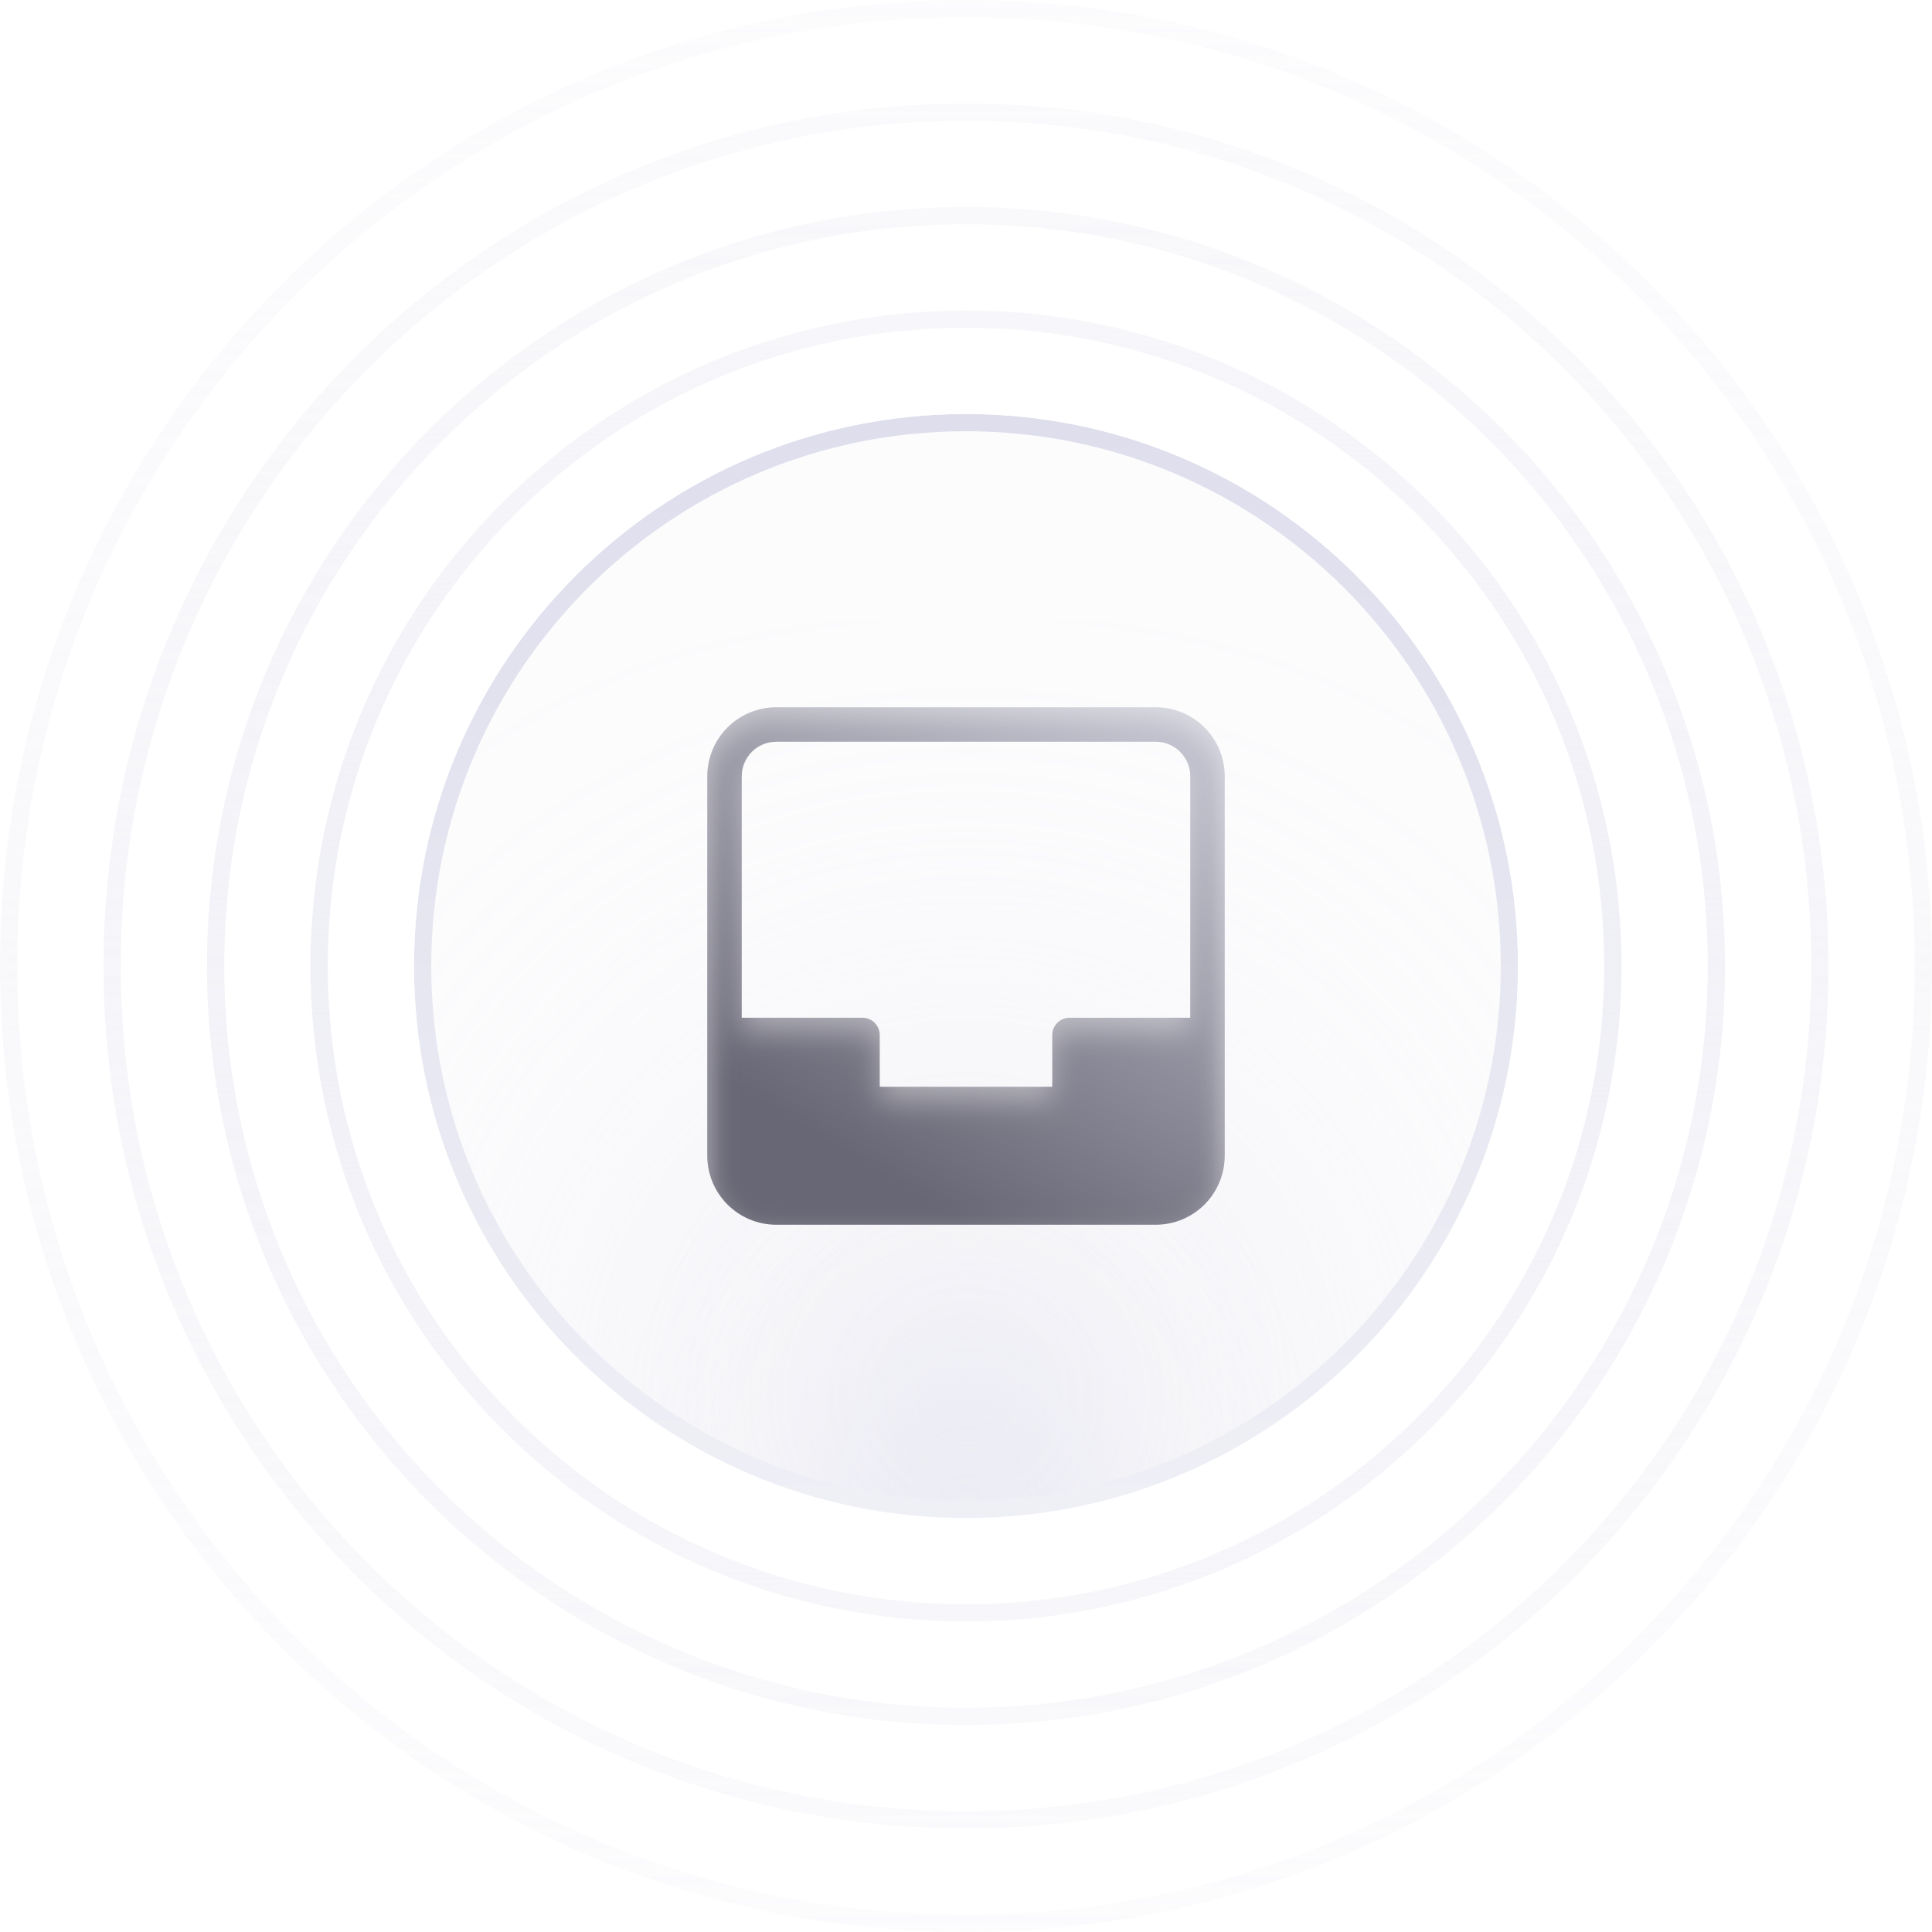
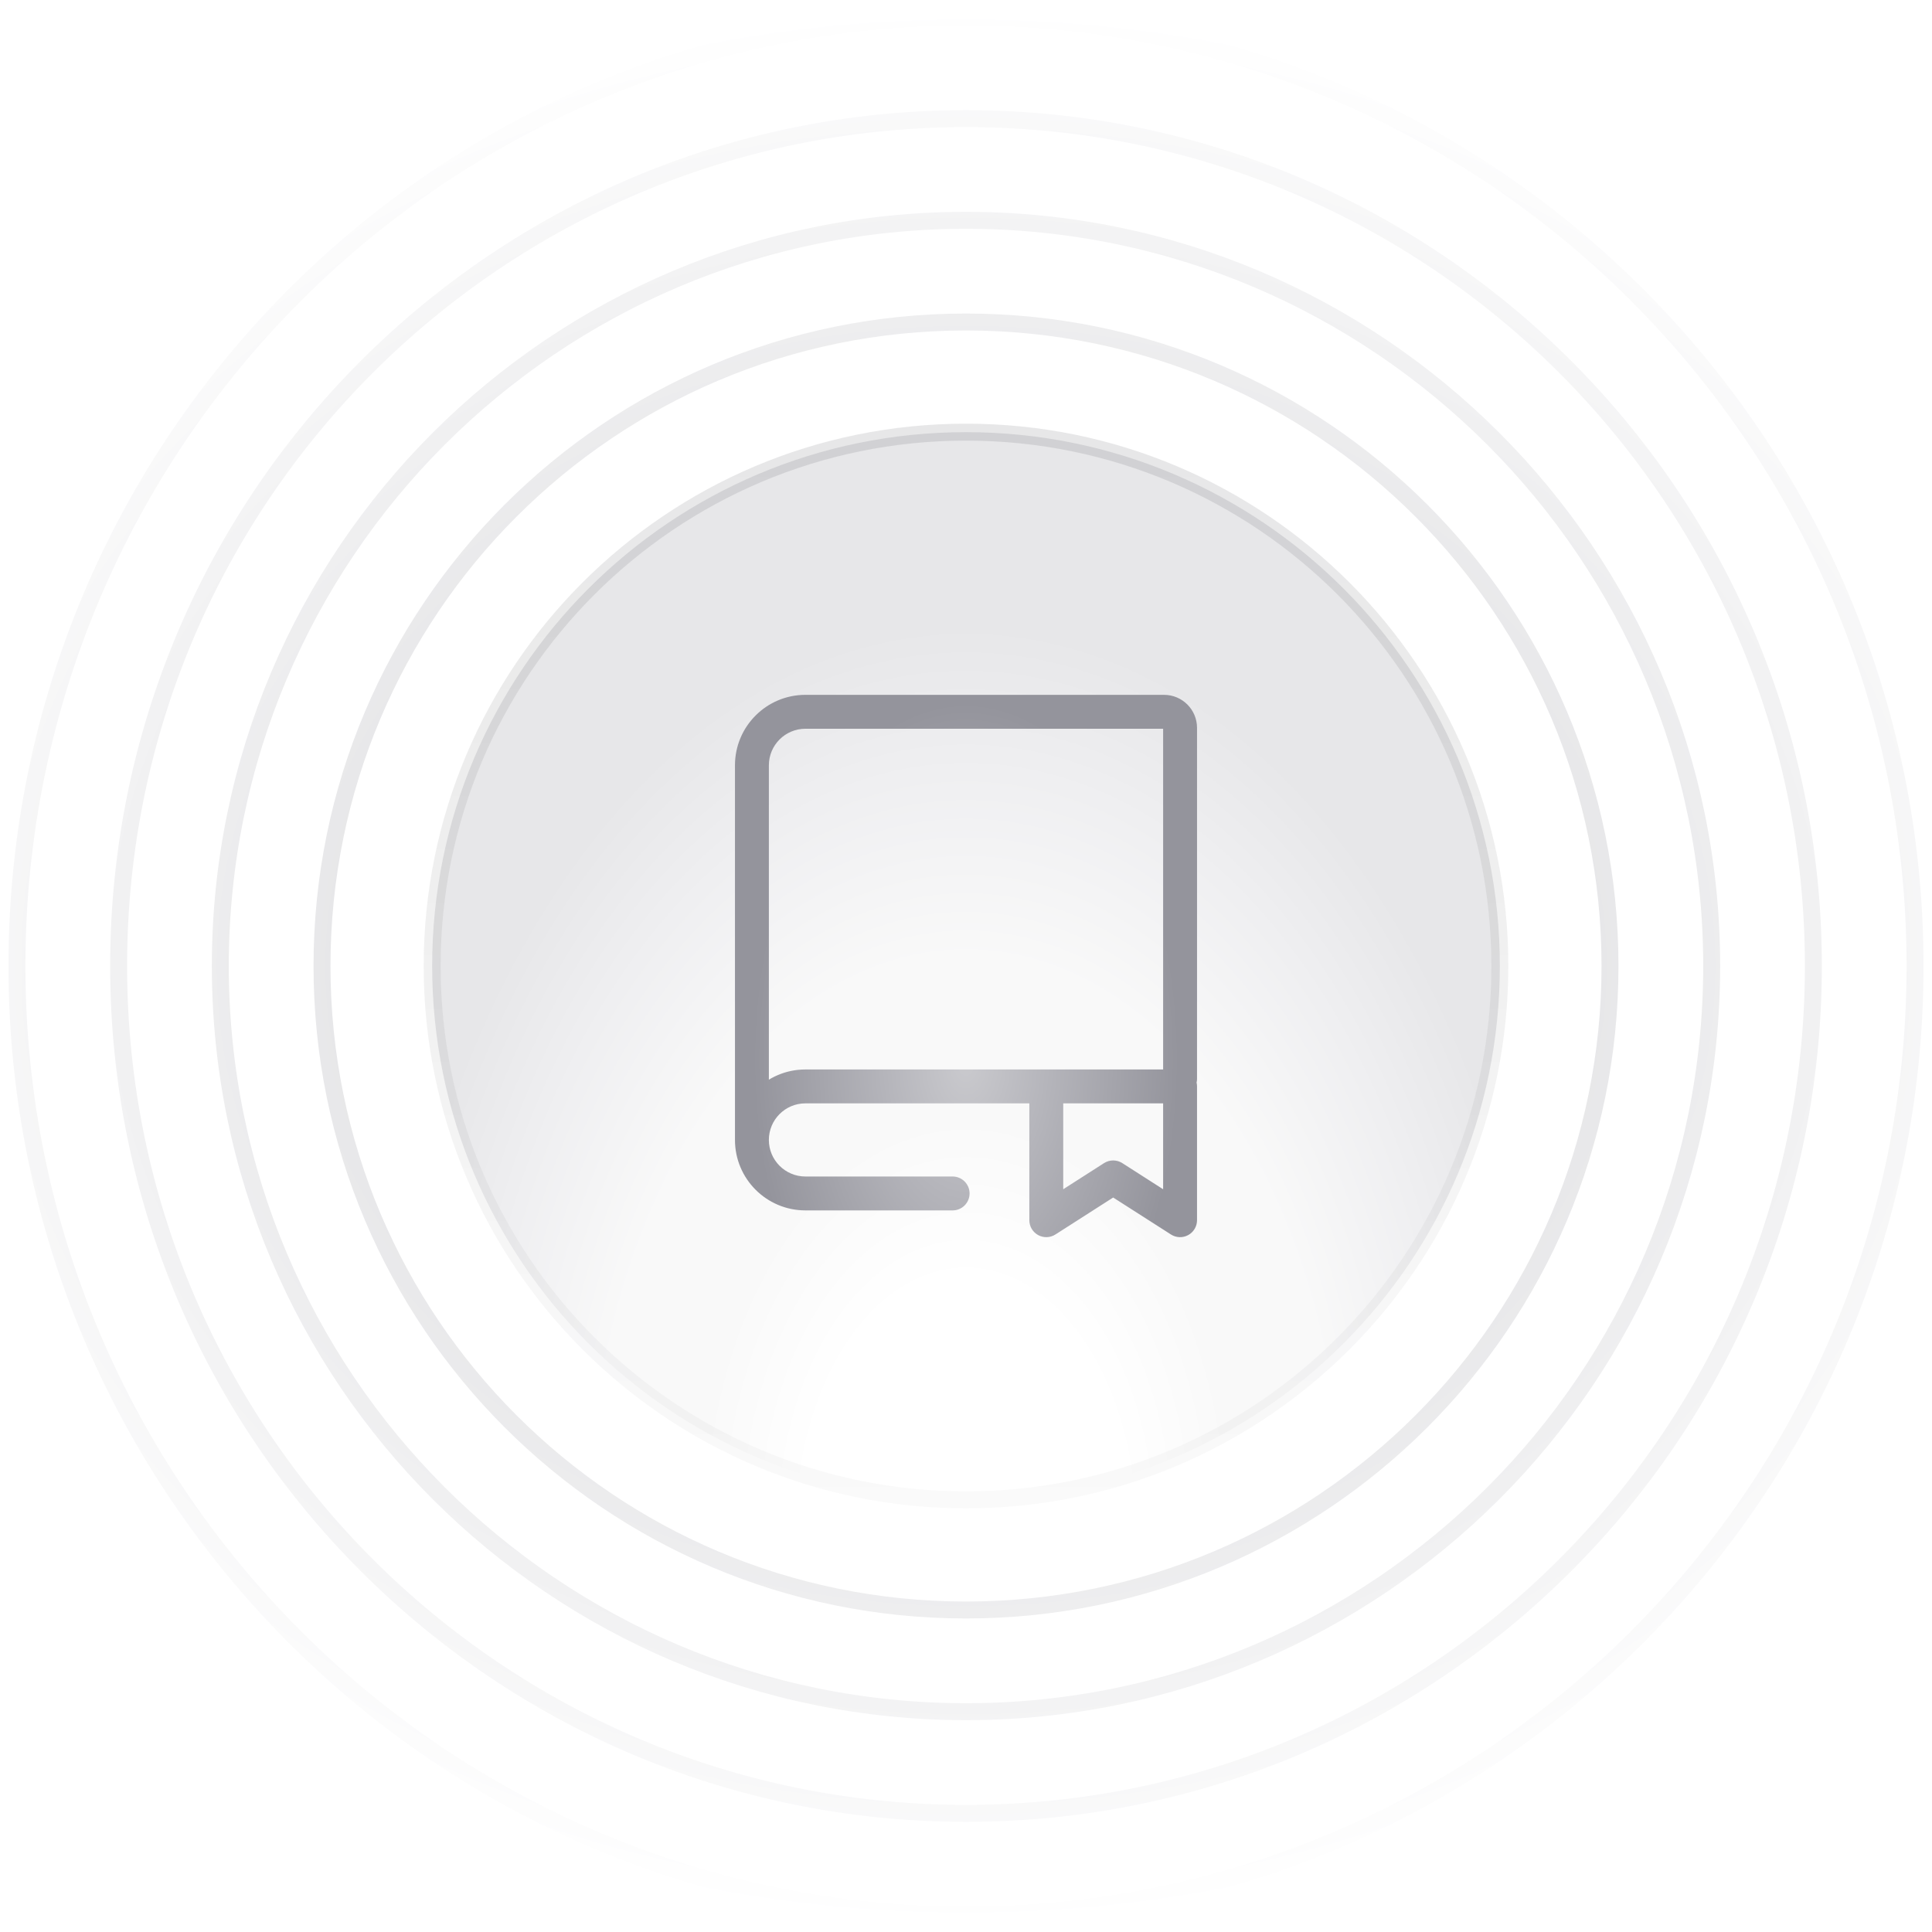
- <svg xmlns="http://www.w3.org/2000/svg" width="112" height="112" viewBox="0 0 112 112" fill="none">
-   <circle cx="56" cy="56" r="37.5" stroke="url(#paint0_linear_24994_169418)" style="" />
-   <circle opacity="0.8" cx="56" cy="56" r="43.5" stroke="url(#paint1_linear_24994_169418)" style="" />
-   <circle opacity="0.6" cx="56" cy="56" r="49.5" stroke="url(#paint2_linear_24994_169418)" style="" />
-   <circle opacity="0.4" cx="56" cy="56" r="55.5" stroke="url(#paint3_linear_24994_169418)" style="" />
-   <mask id="mask0_24994_169418" style="mask-type:alpha" maskUnits="userSpaceOnUse" x="24" y="24" width="64" height="64">
-     <circle cx="56" cy="56" r="32" fill="#131316" style="fill:#131316;fill:color(display-p3 0.075 0.075 0.086);fill-opacity:1;" />
+ <svg xmlns="http://www.w3.org/2000/svg" width="114" height="114" viewBox="0 0 114 114" fill="none">
+   <path d="M95 57C95 77.987 77.987 95 57 95C36.013 95 19 77.987 19 57C19 36.013 36.013 19 57 19C77.987 19 95 36.013 95 57Z" stroke="url(#paint0_radial_3396_120)" />
+   <path d="M101 57C101 81.3 81.3 101 57 101C32.7 101 13 81.3 13 57C13 32.7 32.7 13 57 13C81.3 13 101 32.7 101 57Z" stroke="url(#paint1_radial_3396_120)" />
+   <path d="M107 57C107 84.614 84.614 107 57 107C29.386 107 7 84.614 7 57C7 29.386 29.386 7 57 7C84.614 7 107 29.386 107 57Z" stroke="url(#paint2_radial_3396_120)" />
+   <path d="M113 57C113 87.928 87.928 113 57 113C26.072 113 1 87.928 1 57C1 26.072 26.072 1 57 1C87.928 1 113 26.072 113 57Z" stroke="url(#paint3_radial_3396_120)" />
+   <path d="M57 25.5C74.397 25.5 88.5 39.603 88.5 57C88.5 74.397 74.397 88.5 57 88.5C39.603 88.5 25.5 74.397 25.5 57C25.5 39.603 39.603 25.5 57 25.5Z" fill="url(#paint4_radial_3396_120)" />
+   <path d="M57 25.5C74.397 25.5 88.5 39.603 88.5 57C88.5 74.397 74.397 88.5 57 88.5C39.603 88.5 25.5 74.397 25.5 57C25.5 39.603 39.603 25.5 57 25.5Z" stroke="url(#paint5_linear_3396_120)" />
+   <mask id="mask0_3396_120" style="mask-type:alpha" maskUnits="userSpaceOnUse" x="43" y="41" width="28" height="32">
+     <path d="M68.632 63.654C68.632 64.206 69.079 64.654 69.632 64.654C70.184 64.654 70.632 64.206 70.632 63.654H68.632ZM62.737 64.105C62.737 63.553 62.289 63.105 61.737 63.105C61.184 63.105 60.737 63.553 60.737 64.105H62.737ZM61.737 72H60.737C60.737 72.365 60.936 72.702 61.257 72.877C61.577 73.053 61.968 73.039 62.276 72.842L61.737 72ZM65.684 69.474L66.223 68.631C65.895 68.421 65.474 68.421 65.145 68.631L65.684 69.474ZM69.632 72L69.093 72.842C69.4 73.039 69.791 73.053 70.112 72.877C70.432 72.702 70.632 72.365 70.632 72H69.632ZM69.632 64.105H70.632C70.632 63.553 70.184 63.105 69.632 63.105V64.105ZM56.211 71.421C56.763 71.421 57.211 70.973 57.211 70.421C57.211 69.869 56.763 69.421 56.211 69.421V71.421ZM44.368 67.263H45.368V45.158H44.368H43.368V67.263H44.368ZM44.368 45.158H45.368C45.368 43.966 46.334 43 47.526 43V42V41C45.23 41 43.368 42.862 43.368 45.158H44.368ZM47.526 42V43H68.684V42V41H47.526V42ZM68.684 42V43C68.655 43 68.632 42.976 68.632 42.947H69.632H70.632C70.632 41.872 69.76 41 68.684 41V42ZM69.632 42.947H68.632V63.654H69.632H70.632V42.947H69.632ZM61.737 64.105H60.737V72H61.737H62.737V64.105H61.737ZM61.737 72L62.276 72.842L66.223 70.316L65.684 69.474L65.145 68.631L61.198 71.158L61.737 72ZM65.684 69.474L65.145 70.316L69.093 72.842L69.632 72L70.171 71.158L66.223 68.631L65.684 69.474ZM69.632 72H70.632V64.105H69.632H68.632V72H69.632ZM47.526 64.105V65.105H69.632V64.105V63.105H47.526V64.105ZM47.526 64.105V63.105C45.23 63.105 43.368 64.967 43.368 67.263H44.368H45.368C45.368 66.071 46.334 65.105 47.526 65.105V64.105ZM44.368 67.263H43.368C43.368 69.56 45.23 71.421 47.526 71.421V70.421V69.421C46.334 69.421 45.368 68.455 45.368 67.263H44.368ZM47.526 70.421V71.421H56.211V70.421V69.421H47.526V70.421Z" fill="black" />
  </mask>
-   <g mask="url(#mask0_24994_169418)">
-     <circle cx="56" cy="56" r="32" fill="#FCFCFD" style="fill:#FCFCFD;fill:color(display-p3 0.988 0.988 0.992);fill-opacity:1;" />
-     <g opacity="0.3" filter="url(#filter0_f_24994_169418)">
-       <circle cx="56" cy="81" r="21" fill="#DEDEED" style="fill:#DEDEED;fill:color(display-p3 0.871 0.871 0.929);fill-opacity:1;" />
-     </g>
-     <g opacity="0.4" filter="url(#filter1_f_24994_169418)">
-       <ellipse cx="56" cy="88" rx="10" ry="13" fill="#DEDEED" style="fill:#DEDEED;fill:color(display-p3 0.871 0.871 0.929);fill-opacity:1;" />
-     </g>
-     <circle cx="56" cy="56" r="31.5" stroke="url(#paint4_linear_24994_169418)" style="" />
-   </g>
-   <g filter="url(#filter2_i_24994_169418)">
-     <path d="M67 41H45C43.939 41 42.922 41.421 42.172 42.172C41.421 42.922 41 43.939 41 45V67C41 68.061 41.421 69.078 42.172 69.828C42.922 70.579 43.939 71 45 71H67C68.061 71 69.078 70.579 69.828 69.828C70.579 69.078 71 68.061 71 67V45C71 43.939 70.579 42.922 69.828 42.172C69.078 41.421 68.061 41 67 41ZM45 43H67C67.53 43 68.039 43.211 68.414 43.586C68.789 43.961 69 44.47 69 45V59H62C61.735 59 61.48 59.105 61.293 59.293C61.105 59.48 61 59.735 61 60V63H51V60C51 59.735 50.895 59.48 50.707 59.293C50.52 59.105 50.265 59 50 59H43V45C43 44.47 43.211 43.961 43.586 43.586C43.961 43.211 44.47 43 45 43Z" fill="url(#paint5_linear_24994_169418)" style="" />
+   <g mask="url(#mask0_3396_120)">
+     <rect width="40" height="40" transform="translate(37 37)" fill="url(#paint6_radial_3396_120)" />
  </g>
  <defs>
-     <filter id="filter0_f_24994_169418" x="11" y="36" width="90" height="90" filterUnits="userSpaceOnUse" color-interpolation-filters="sRGB">
-       <feFlood flood-opacity="0" result="BackgroundImageFix" />
-       <feBlend mode="normal" in="SourceGraphic" in2="BackgroundImageFix" result="shape" />
-       <feGaussianBlur stdDeviation="12" result="effect1_foregroundBlur_24994_169418" />
-     </filter>
-     <filter id="filter1_f_24994_169418" x="36" y="65" width="40" height="46" filterUnits="userSpaceOnUse" color-interpolation-filters="sRGB">
-       <feFlood flood-opacity="0" result="BackgroundImageFix" />
-       <feBlend mode="normal" in="SourceGraphic" in2="BackgroundImageFix" result="shape" />
-       <feGaussianBlur stdDeviation="5" result="effect1_foregroundBlur_24994_169418" />
-     </filter>
-     <filter id="filter2_i_24994_169418" x="41" y="41" width="30" height="30.8" filterUnits="userSpaceOnUse" color-interpolation-filters="sRGB">
-       <feFlood flood-opacity="0" result="BackgroundImageFix" />
-       <feBlend mode="normal" in="SourceGraphic" in2="BackgroundImageFix" result="shape" />
-       <feColorMatrix in="SourceAlpha" type="matrix" values="0 0 0 0 0 0 0 0 0 0 0 0 0 0 0 0 0 0 127 0" result="hardAlpha" />
-       <feOffset dy="0.8" />
-       <feGaussianBlur stdDeviation="0.8" />
-       <feComposite in2="hardAlpha" operator="arithmetic" k2="-1" k3="1" />
-       <feColorMatrix type="matrix" values="0 0 0 0 1 0 0 0 0 1 0 0 0 0 1 0 0 0 0.4 0" />
-       <feBlend mode="normal" in2="shape" result="effect1_innerShadow_24994_169418" />
-     </filter>
-     <linearGradient id="paint0_linear_24994_169418" x1="56" y1="18" x2="56" y2="94" gradientUnits="userSpaceOnUse">
-       <stop stop-color="#EFEFF6" stop-opacity="0.5" style="stop-color:#EFEFF6;stop-color:color(display-p3 0.937 0.937 0.965);stop-opacity:0.5;" />
-       <stop offset="0.5" stop-color="#EFEFF6" style="stop-color:#EFEFF6;stop-color:color(display-p3 0.937 0.937 0.965);stop-opacity:1;" />
-       <stop offset="1" stop-color="#EFEFF6" stop-opacity="0.5" style="stop-color:#EFEFF6;stop-color:color(display-p3 0.937 0.937 0.965);stop-opacity:0.5;" />
+     <radialGradient id="paint0_radial_3396_120" cx="0" cy="0" r="1" gradientUnits="userSpaceOnUse" gradientTransform="translate(57 57) rotate(90) scale(56 68.1429)">
+       <stop stop-color="#CACACE" />
+       <stop offset="1" stop-color="white" />
+     </radialGradient>
+     <radialGradient id="paint1_radial_3396_120" cx="0" cy="0" r="1" gradientUnits="userSpaceOnUse" gradientTransform="translate(57 57) rotate(90) scale(56 68.1429)">
+       <stop stop-color="#CACACE" />
+       <stop offset="1" stop-color="white" />
+     </radialGradient>
+     <radialGradient id="paint2_radial_3396_120" cx="0" cy="0" r="1" gradientUnits="userSpaceOnUse" gradientTransform="translate(57 57) rotate(90) scale(56 68.1429)">
+       <stop stop-color="#CACACE" />
+       <stop offset="1" stop-color="white" />
+     </radialGradient>
+     <radialGradient id="paint3_radial_3396_120" cx="0" cy="0" r="1" gradientUnits="userSpaceOnUse" gradientTransform="translate(57 57) rotate(90) scale(56 68.1429)">
+       <stop stop-color="#CACACE" />
+       <stop offset="1" stop-color="white" />
+     </radialGradient>
+     <radialGradient id="paint4_radial_3396_120" cx="0" cy="0" r="1" gradientUnits="userSpaceOnUse" gradientTransform="translate(57 90) rotate(-90) scale(53 34.617)">
+       <stop stop-color="white" />
+       <stop offset="0.274" stop-color="white" />
+       <stop offset="0.457" stop-color="#F9F9F9" />
+       <stop offset="0.631" stop-color="#F9F9F9" />
+       <stop offset="0.837" stop-color="#EFEFF1" />
+       <stop offset="1" stop-color="#E7E7E9" />
+     </radialGradient>
+     <linearGradient id="paint5_linear_3396_120" x1="57" y1="25" x2="57" y2="89" gradientUnits="userSpaceOnUse">
+       <stop stop-color="#0F0F11" stop-opacity="0.1" />
+       <stop offset="1" stop-color="#0F0F11" stop-opacity="0.02" />
    </linearGradient>
-     <linearGradient id="paint1_linear_24994_169418" x1="56" y1="12" x2="56" y2="100" gradientUnits="userSpaceOnUse">
-       <stop stop-color="#EFEFF6" stop-opacity="0.5" style="stop-color:#EFEFF6;stop-color:color(display-p3 0.937 0.937 0.965);stop-opacity:0.5;" />
-       <stop offset="0.5" stop-color="#EFEFF6" style="stop-color:#EFEFF6;stop-color:color(display-p3 0.937 0.937 0.965);stop-opacity:1;" />
-       <stop offset="1" stop-color="#EFEFF6" stop-opacity="0.5" style="stop-color:#EFEFF6;stop-color:color(display-p3 0.937 0.937 0.965);stop-opacity:0.5;" />
-     </linearGradient>
-     <linearGradient id="paint2_linear_24994_169418" x1="56" y1="6" x2="56" y2="106" gradientUnits="userSpaceOnUse">
-       <stop stop-color="#EFEFF6" stop-opacity="0.5" style="stop-color:#EFEFF6;stop-color:color(display-p3 0.937 0.937 0.965);stop-opacity:0.5;" />
-       <stop offset="0.5" stop-color="#EFEFF6" style="stop-color:#EFEFF6;stop-color:color(display-p3 0.937 0.937 0.965);stop-opacity:1;" />
-       <stop offset="1" stop-color="#EFEFF6" stop-opacity="0.5" style="stop-color:#EFEFF6;stop-color:color(display-p3 0.937 0.937 0.965);stop-opacity:0.5;" />
-     </linearGradient>
-     <linearGradient id="paint3_linear_24994_169418" x1="56" y1="0" x2="56" y2="112" gradientUnits="userSpaceOnUse">
-       <stop stop-color="#EFEFF6" stop-opacity="0.5" style="stop-color:#EFEFF6;stop-color:color(display-p3 0.937 0.937 0.965);stop-opacity:0.5;" />
-       <stop offset="0.5" stop-color="#EFEFF6" style="stop-color:#EFEFF6;stop-color:color(display-p3 0.937 0.937 0.965);stop-opacity:1;" />
-       <stop offset="1" stop-color="#EFEFF6" stop-opacity="0.5" style="stop-color:#EFEFF6;stop-color:color(display-p3 0.937 0.937 0.965);stop-opacity:0.5;" />
-     </linearGradient>
-     <linearGradient id="paint4_linear_24994_169418" x1="56" y1="24" x2="56" y2="88" gradientUnits="userSpaceOnUse">
-       <stop stop-color="#DEDEED" style="stop-color:#DEDEED;stop-color:color(display-p3 0.871 0.871 0.929);stop-opacity:1;" />
-       <stop offset="1" stop-color="#EFEFF6" style="stop-color:#EFEFF6;stop-color:color(display-p3 0.937 0.937 0.965);stop-opacity:1;" />
-     </linearGradient>
-     <linearGradient id="paint5_linear_24994_169418" x1="70.937" y1="41.195" x2="53.809" y2="69.683" gradientUnits="userSpaceOnUse">
-       <stop stop-color="#C6C6D3" style="stop-color:#C6C6D3;stop-color:color(display-p3 0.776 0.776 0.828);stop-opacity:1;" />
-       <stop offset="1" stop-color="#686775" style="stop-color:#686775;stop-color:color(display-p3 0.408 0.404 0.459);stop-opacity:1;" />
-     </linearGradient>
+     <radialGradient id="paint6_radial_3396_120" cx="0" cy="0" r="1" gradientUnits="userSpaceOnUse" gradientTransform="translate(20 25.5) rotate(-90) scale(21 12.5457)">
+       <stop stop-color="#CACACE" />
+       <stop offset="0.38" stop-color="#B5B5BB" />
+       <stop offset="1" stop-color="#94949C" />
+     </radialGradient>
  </defs>
</svg>
